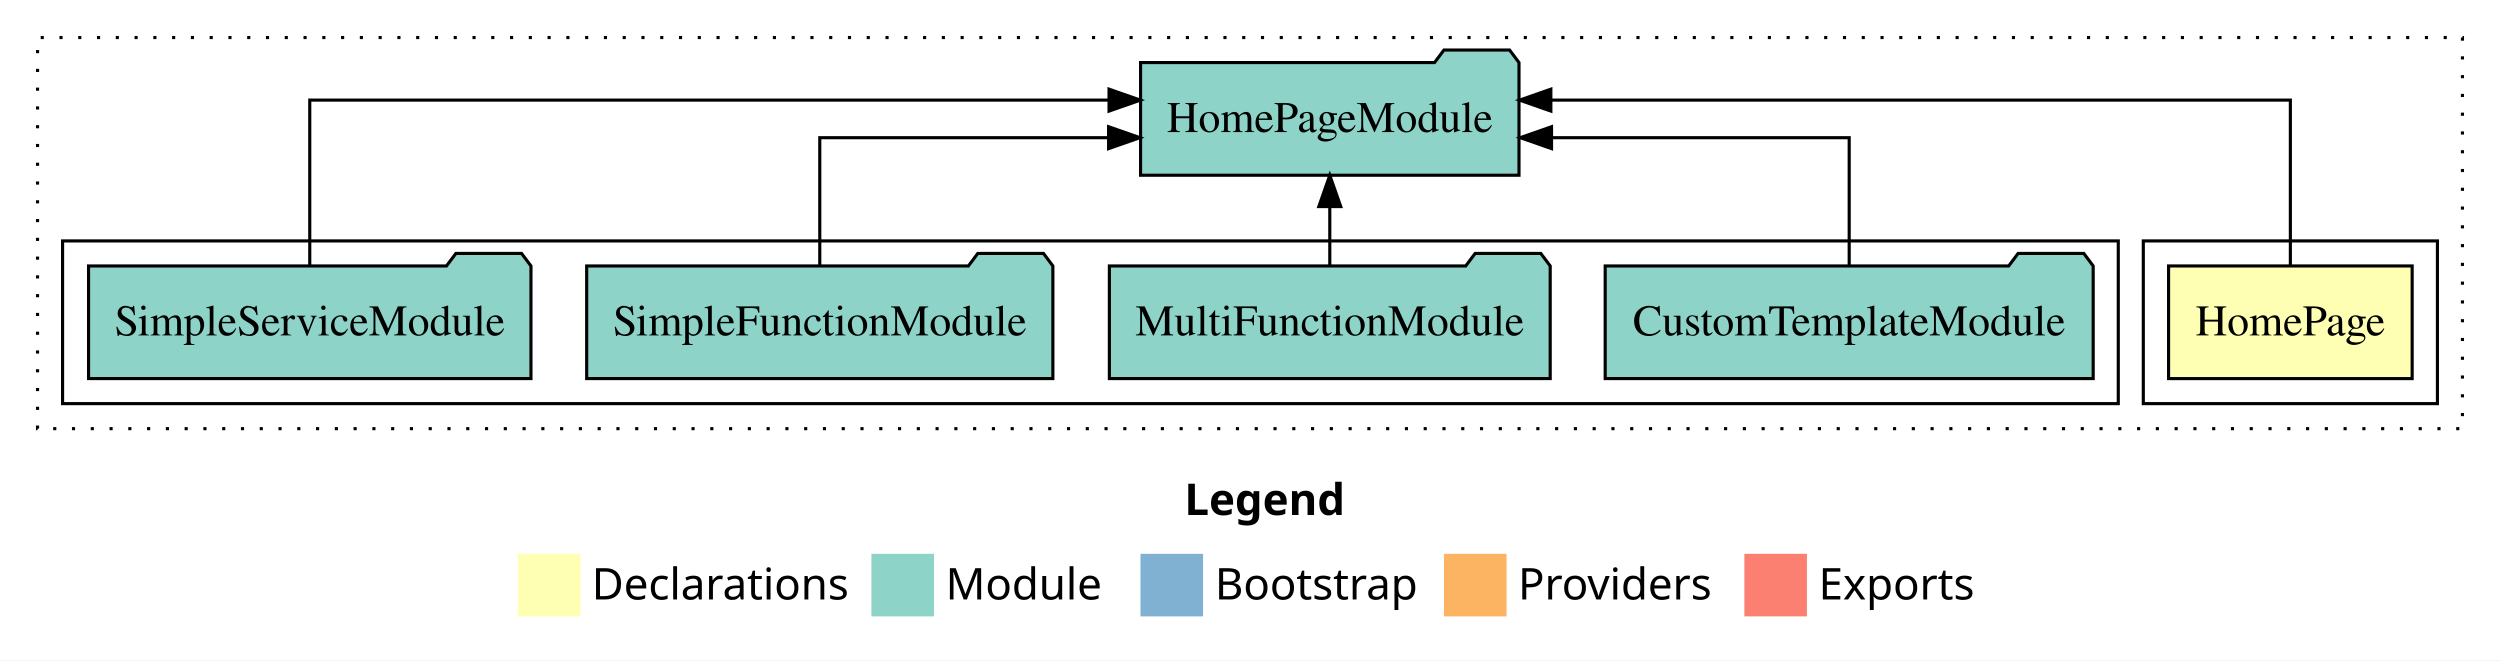
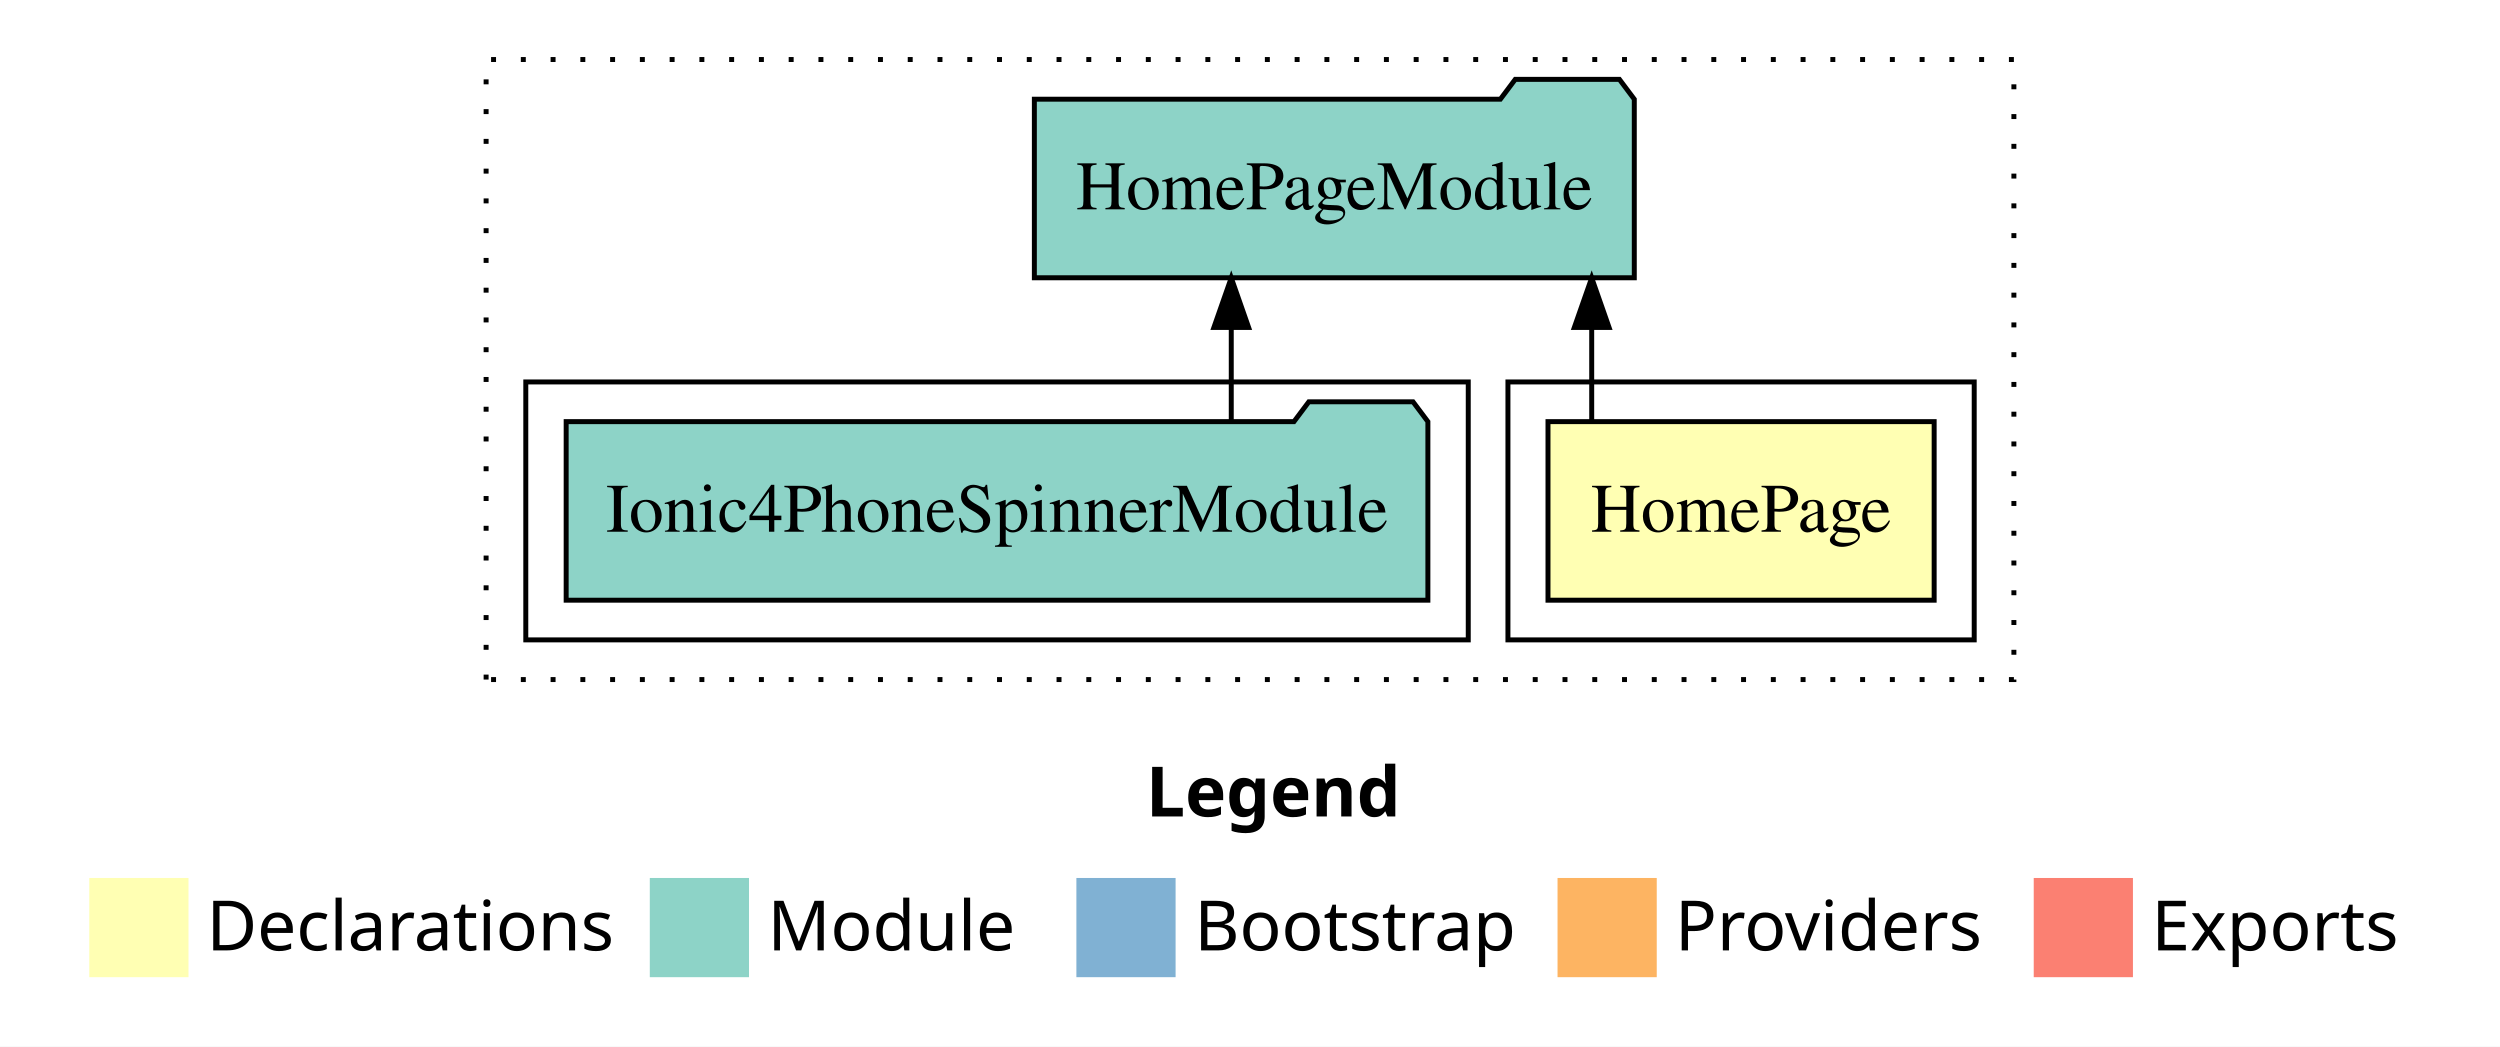
- <svg xmlns="http://www.w3.org/2000/svg" width="799pt" height="211pt" viewBox="0.00 0.00 799.00 211.00">
+ <svg xmlns="http://www.w3.org/2000/svg" width="504pt" height="211pt" viewBox="0.00 0.00 504.00 211.00">
  <g id="graph0" class="graph" transform="scale(1 1) rotate(0) translate(4 207)">
-     <polygon fill="#ffffff" stroke="transparent" points="-4,4 -4,-207 795,-207 795,4 -4,4" />
-     <text text-anchor="start" x="374.509" y="-42.4" font-family="sans-serif" font-weight="bold" font-size="14.00" fill="#000000">Legend</text>
-     <polygon fill="#ffffb3" stroke="transparent" points="161.5,-10 161.5,-30 181.5,-30 181.5,-10 161.5,-10" />
-     <text text-anchor="start" x="185.129" y="-15.4" font-family="sans-serif" font-size="14.00" fill="#000000">  Declarations</text>
-     <polygon fill="#8dd3c7" stroke="transparent" points="274.5,-10 274.5,-30 294.5,-30 294.5,-10 274.5,-10" />
-     <text text-anchor="start" x="298.225" y="-15.4" font-family="sans-serif" font-size="14.00" fill="#000000">  Module</text>
-     <polygon fill="#80b1d3" stroke="transparent" points="360.5,-10 360.5,-30 380.5,-30 380.5,-10 360.5,-10" />
-     <text text-anchor="start" x="384.281" y="-15.4" font-family="sans-serif" font-size="14.00" fill="#000000">  Bootstrap</text>
-     <polygon fill="#fdb462" stroke="transparent" points="457.5,-10 457.5,-30 477.5,-30 477.5,-10 457.5,-10" />
-     <text text-anchor="start" x="481.173" y="-15.4" font-family="sans-serif" font-size="14.00" fill="#000000">  Providers</text>
-     <polygon fill="#fb8072" stroke="transparent" points="553.5,-10 553.5,-30 573.5,-30 573.5,-10 553.5,-10" />
-     <text text-anchor="start" x="577.226" y="-15.4" font-family="sans-serif" font-size="14.00" fill="#000000">  Exports</text>
+     <polygon fill="#ffffff" stroke="transparent" points="-4,4 -4,-207 500,-207 500,4 -4,4" />
+     <text text-anchor="start" x="227.009" y="-42.4" font-family="sans-serif" font-weight="bold" font-size="14.00" fill="#000000">Legend</text>
+     <polygon fill="#ffffb3" stroke="transparent" points="14,-10 14,-30 34,-30 34,-10 14,-10" />
+     <text text-anchor="start" x="37.629" y="-15.4" font-family="sans-serif" font-size="14.00" fill="#000000">  Declarations</text>
+     <polygon fill="#8dd3c7" stroke="transparent" points="127,-10 127,-30 147,-30 147,-10 127,-10" />
+     <text text-anchor="start" x="150.725" y="-15.4" font-family="sans-serif" font-size="14.00" fill="#000000">  Module</text>
+     <polygon fill="#80b1d3" stroke="transparent" points="213,-10 213,-30 233,-30 233,-10 213,-10" />
+     <text text-anchor="start" x="236.781" y="-15.4" font-family="sans-serif" font-size="14.00" fill="#000000">  Bootstrap</text>
+     <polygon fill="#fdb462" stroke="transparent" points="310,-10 310,-30 330,-30 330,-10 310,-10" />
+     <text text-anchor="start" x="333.673" y="-15.4" font-family="sans-serif" font-size="14.00" fill="#000000">  Providers</text>
+     <polygon fill="#fb8072" stroke="transparent" points="406,-10 406,-30 426,-30 426,-10 406,-10" />
+     <text text-anchor="start" x="429.726" y="-15.4" font-family="sans-serif" font-size="14.00" fill="#000000">  Exports</text>
    <g id="clust1" class="cluster">
-       <polygon fill="none" stroke="#000000" stroke-dasharray="1,5" points="8,-70 8,-195 783,-195 783,-70 8,-70" />
+       <polygon fill="none" stroke="#000000" stroke-dasharray="1,5" points="94,-70 94,-195 402,-195 402,-70 94,-70" />
    </g>
    <g id="clust2" class="cluster">
-       <polygon fill="none" stroke="#000000" points="681,-78 681,-130 775,-130 775,-78 681,-78" />
+       <polygon fill="none" stroke="#000000" points="300,-78 300,-130 394,-130 394,-78 300,-78" />
    </g>
    <g id="clust4" class="cluster">
-       <polygon fill="none" stroke="#000000" points="16,-78 16,-130 673,-130 673,-78 16,-78" />
+       <polygon fill="none" stroke="#000000" points="102,-78 102,-130 292,-130 292,-78 102,-78" />
    </g>
    <g id="node1" class="node">
-       <polygon fill="#ffffb3" stroke="#000000" points="766.925,-122 689.075,-122 689.075,-86 766.925,-86 766.925,-122" />
-       <text text-anchor="middle" x="728" y="-99.8" font-family="Times,serif" font-size="14.00" fill="#000000">HomePage</text>
+       <polygon fill="#ffffb3" stroke="#000000" points="385.925,-122 308.075,-122 308.075,-86 385.925,-86 385.925,-122" />
+       <text text-anchor="middle" x="347" y="-99.8" font-family="Times,serif" font-size="14.00" fill="#000000">HomePage</text>
    </g>
    <g id="node2" class="node">
-       <polygon fill="#8dd3c7" stroke="#000000" points="481.473,-187 478.473,-191 457.473,-191 454.473,-187 360.527,-187 360.527,-151 481.473,-151 481.473,-187" />
-       <text text-anchor="middle" x="421" y="-164.8" font-family="Times,serif" font-size="14.00" fill="#000000">HomePageModule</text>
+       <polygon fill="#8dd3c7" stroke="#000000" points="325.473,-187 322.473,-191 301.473,-191 298.473,-187 204.527,-187 204.527,-151 325.473,-151 325.473,-187" />
+       <text text-anchor="middle" x="265" y="-164.8" font-family="Times,serif" font-size="14.00" fill="#000000">HomePageModule</text>
    </g>
    <g id="edge1" class="edge">
-       <path fill="none" stroke="#000000" d="M728,-122.284C728,-143.321 728,-175 728,-175 728,-175 491.653,-175 491.653,-175" />
-       <polygon fill="#000000" stroke="#000000" points="491.653,-171.5 481.653,-175 491.653,-178.5 491.653,-171.5" />
+       <path fill="none" stroke="#000000" d="M316.887,-122.106C316.887,-122.106 316.887,-140.991 316.887,-140.991" />
+       <polygon fill="#000000" stroke="#000000" points="313.387,-140.991 316.887,-150.991 320.387,-140.991 313.387,-140.991" />
    </g>
    <g id="node3" class="node">
-       <polygon fill="#8dd3c7" stroke="#000000" points="664.98,-122 661.98,-126 640.98,-126 637.98,-122 509.02,-122 509.02,-86 664.98,-86 664.98,-122" />
-       <text text-anchor="middle" x="587" y="-99.8" font-family="Times,serif" font-size="14.00" fill="#000000">CustomTemplateModule</text>
+       <polygon fill="#8dd3c7" stroke="#000000" points="283.861,-122 280.861,-126 259.861,-126 256.861,-122 110.139,-122 110.139,-86 283.861,-86 283.861,-122" />
+       <text text-anchor="middle" x="197" y="-99.8" font-family="Times,serif" font-size="14.00" fill="#000000">Ionic4PhoneSpinnerModule</text>
    </g>
    <g id="edge2" class="edge">
-       <path fill="none" stroke="#000000" d="M587,-122.022C587,-139.373 587,-163 587,-163 587,-163 491.87,-163 491.87,-163" />
-       <polygon fill="#000000" stroke="#000000" points="491.87,-159.5 481.87,-163 491.87,-166.5 491.87,-159.5" />
-     </g>
-     <g id="node4" class="node">
-       <polygon fill="#8dd3c7" stroke="#000000" points="491.445,-122 488.445,-126 467.445,-126 464.445,-122 350.555,-122 350.555,-86 491.445,-86 491.445,-122" />
-       <text text-anchor="middle" x="421" y="-99.8" font-family="Times,serif" font-size="14.00" fill="#000000">MultiFunctionModule</text>
-     </g>
-     <g id="edge3" class="edge">
-       <path fill="none" stroke="#000000" d="M421,-122.106C421,-122.106 421,-140.991 421,-140.991" />
-       <polygon fill="#000000" stroke="#000000" points="417.5,-140.991 421,-150.991 424.5,-140.991 417.5,-140.991" />
-     </g>
-     <g id="node5" class="node">
-       <polygon fill="#8dd3c7" stroke="#000000" points="332.497,-122 329.497,-126 308.497,-126 305.497,-122 183.503,-122 183.503,-86 332.497,-86 332.497,-122" />
-       <text text-anchor="middle" x="258" y="-99.8" font-family="Times,serif" font-size="14.00" fill="#000000">SimpleFunctionModule</text>
-     </g>
-     <g id="edge4" class="edge">
-       <path fill="none" stroke="#000000" d="M258,-122.022C258,-139.373 258,-163 258,-163 258,-163 350.305,-163 350.305,-163" />
-       <polygon fill="#000000" stroke="#000000" points="350.305,-166.5 360.305,-163 350.305,-159.5 350.305,-166.5" />
-     </g>
-     <g id="node6" class="node">
-       <polygon fill="#8dd3c7" stroke="#000000" points="165.696,-122 162.696,-126 141.696,-126 138.696,-122 24.303,-122 24.303,-86 165.696,-86 165.696,-122" />
-       <text text-anchor="middle" x="95" y="-99.8" font-family="Times,serif" font-size="14.00" fill="#000000">SimpleServiceModule</text>
-     </g>
-     <g id="edge5" class="edge">
-       <path fill="none" stroke="#000000" d="M95,-122.284C95,-143.321 95,-175 95,-175 95,-175 350.446,-175 350.446,-175" />
-       <polygon fill="#000000" stroke="#000000" points="350.446,-178.5 360.446,-175 350.446,-171.5 350.446,-178.5" />
+       <path fill="none" stroke="#000000" d="M244.222,-122.106C244.222,-122.106 244.222,-140.991 244.222,-140.991" />
+       <polygon fill="#000000" stroke="#000000" points="240.722,-140.991 244.222,-150.991 247.722,-140.991 240.722,-140.991" />
    </g>
  </g>
</svg>
